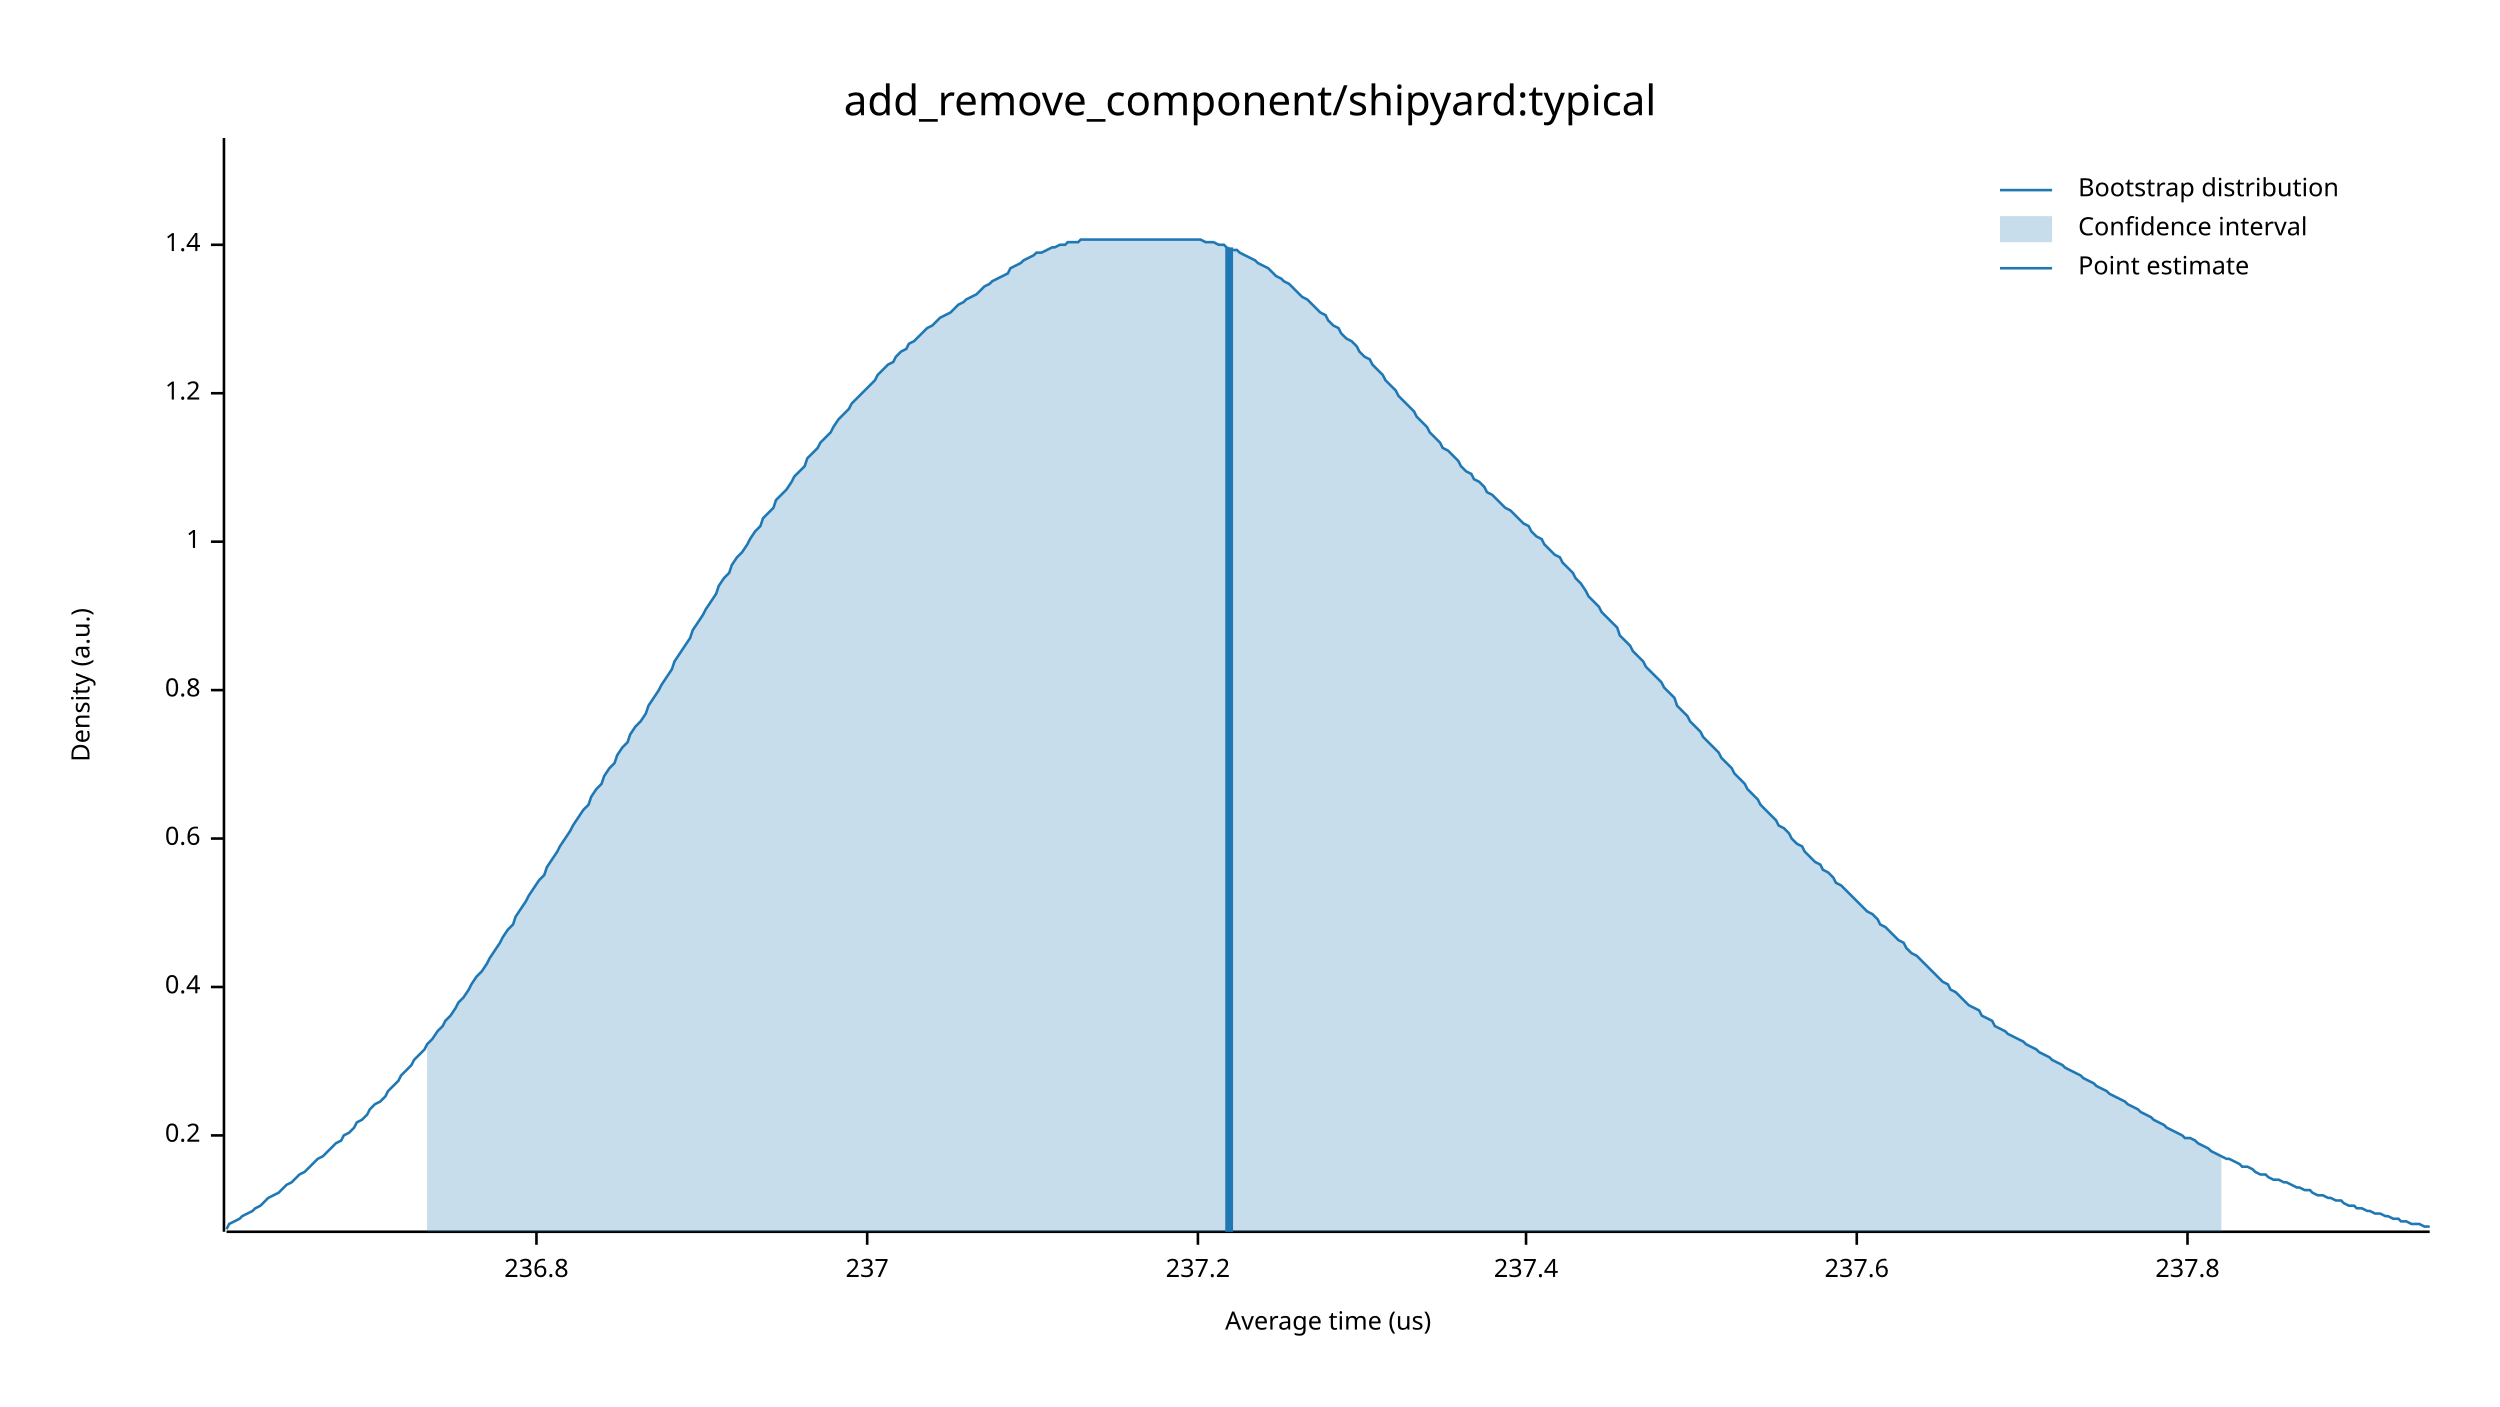
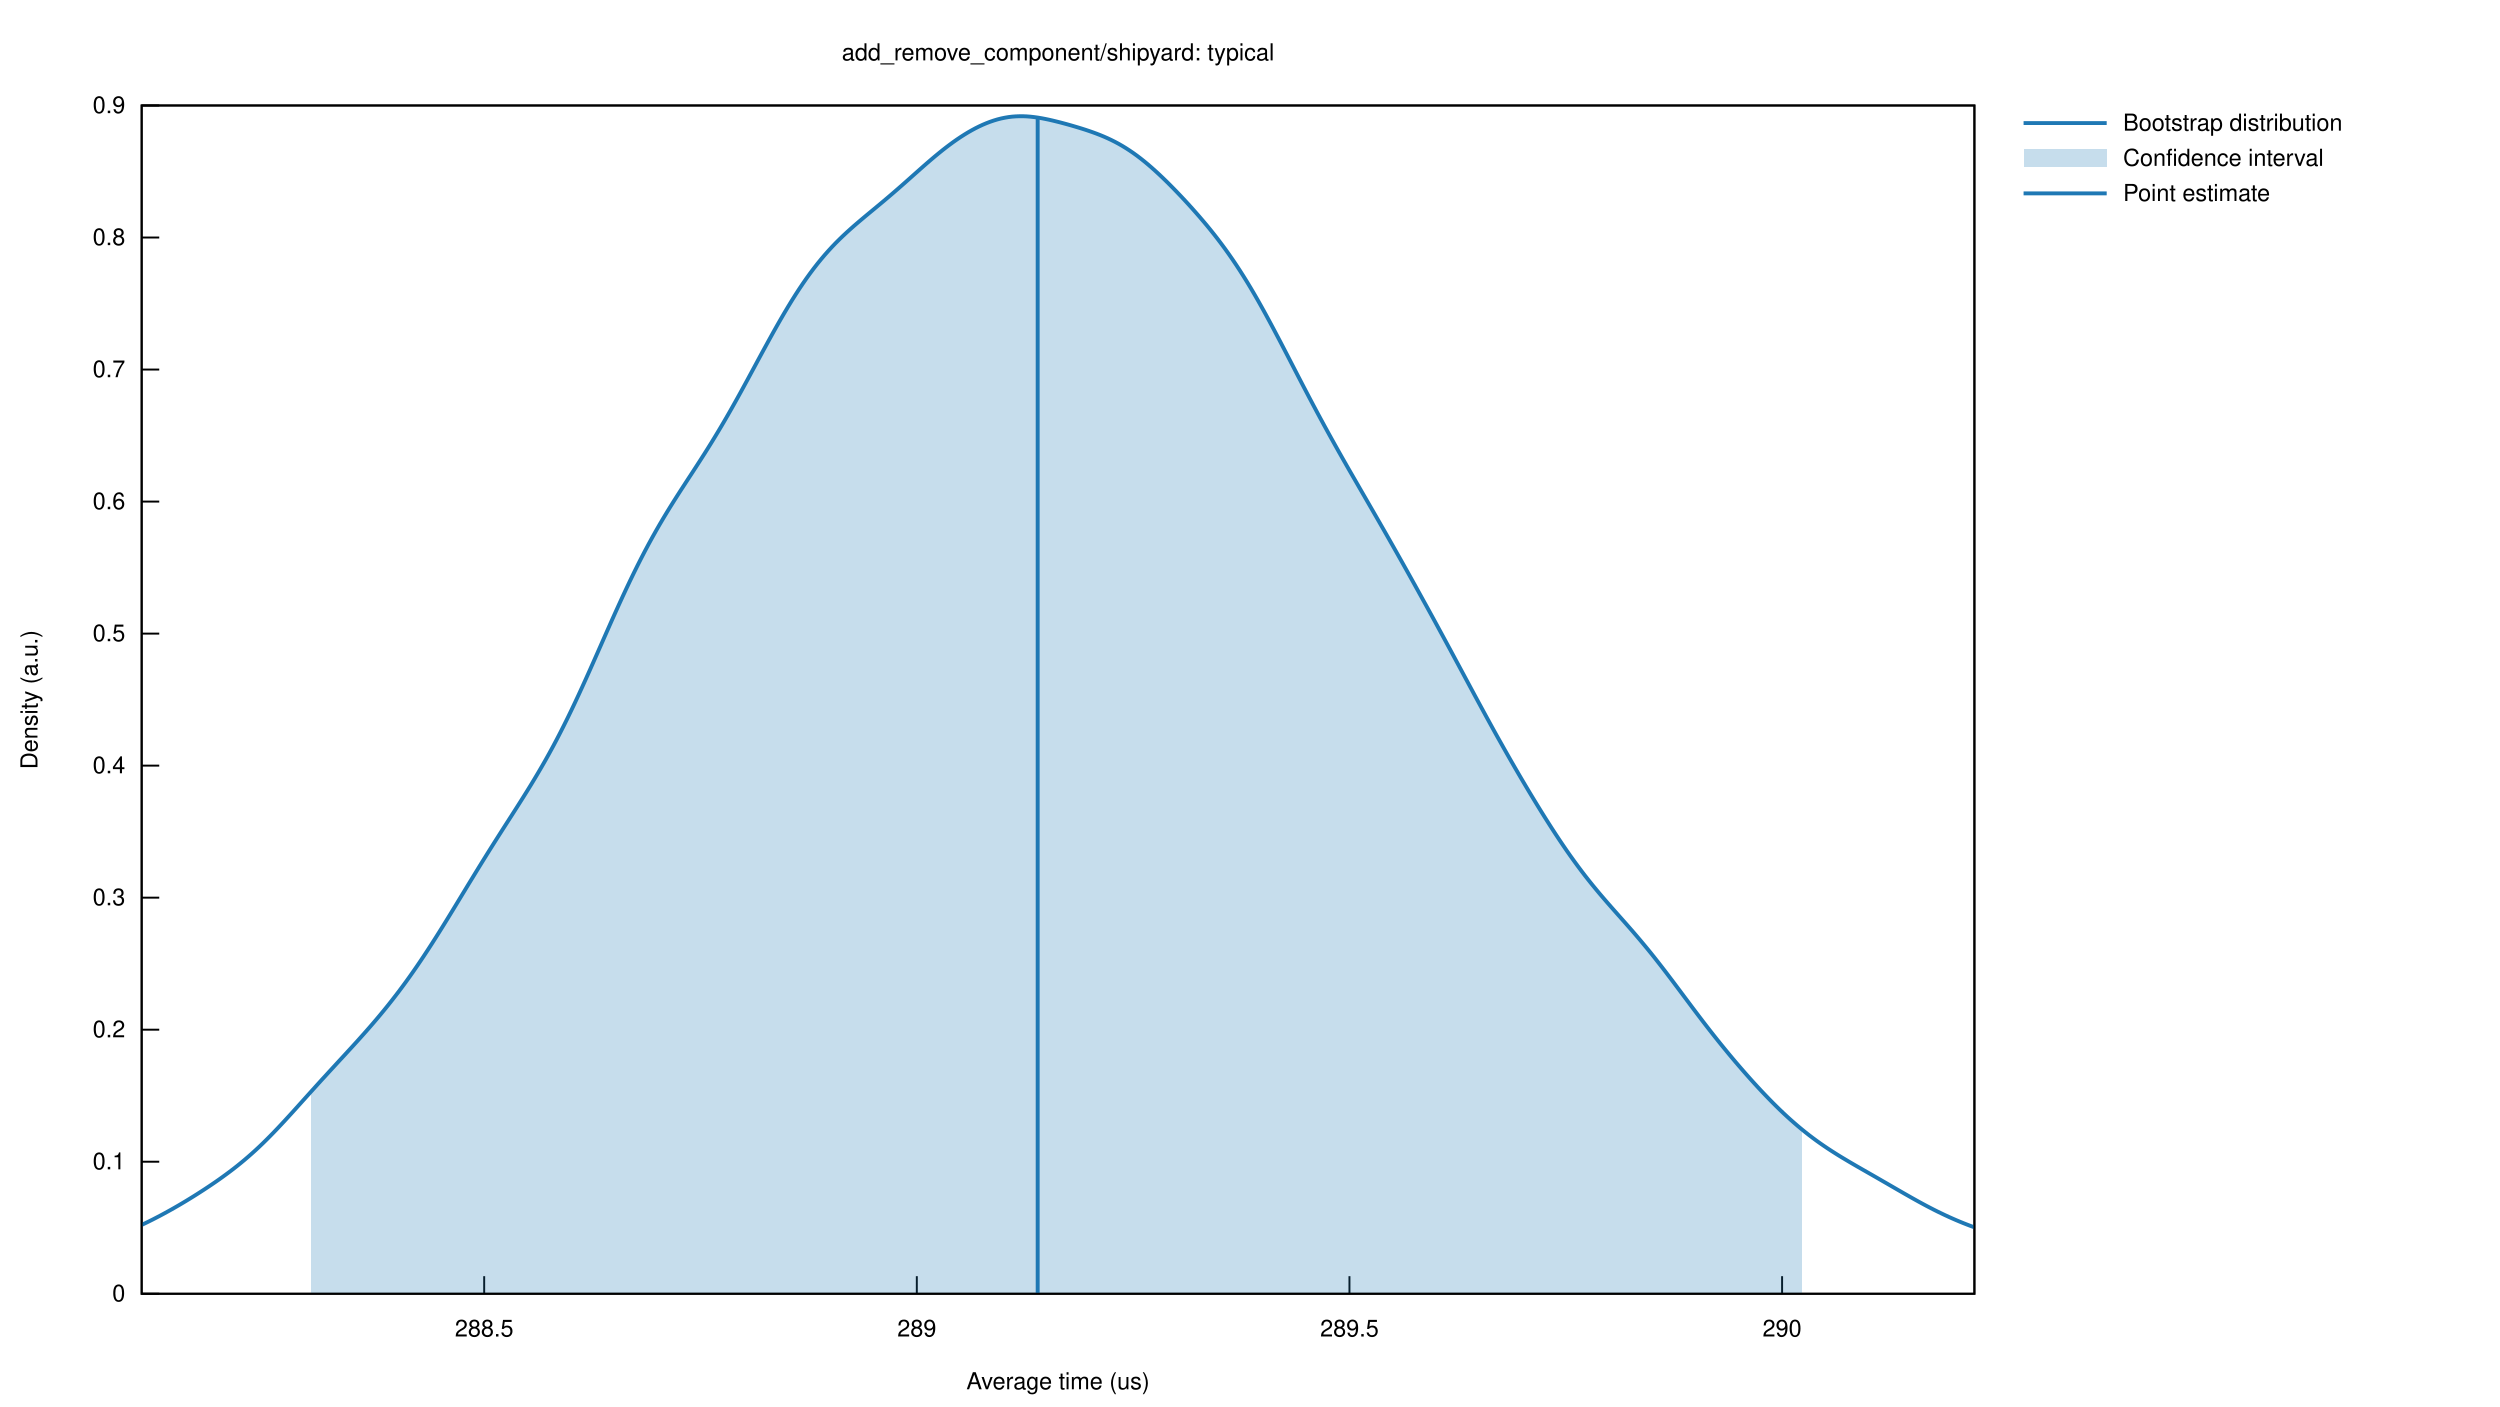
- <svg xmlns="http://www.w3.org/2000/svg" width="960" height="540" viewBox="0 0 960 540">
-   <text x="480" y="32" dy="0.76em" text-anchor="middle" font-family="sans-serif" font-size="16.129" opacity="1" fill="#000000">
- add_remove_component/shipyard:typical
- </text>
-   <text x="27" y="263" dy="0.76em" text-anchor="middle" font-family="sans-serif" font-size="9.677" opacity="1" fill="#000000" transform="rotate(270, 27, 263)">
- Density (a.u.)
- </text>
-   <text x="510" y="513" dy="-0.5ex" text-anchor="middle" font-family="sans-serif" font-size="9.677" opacity="1" fill="#000000">
- Average time (us)
- </text>
-   <polyline fill="none" opacity="1" stroke="#000000" stroke-width="1" points="86,53 86,473 " />
-   <text x="77" y="436" dy="0.5ex" text-anchor="end" font-family="sans-serif" font-size="9.677" opacity="1" fill="#000000">
- 0.2
- </text>
-   <polyline fill="none" opacity="1" stroke="#000000" stroke-width="1" points="81,436 86,436 " />
-   <text x="77" y="379" dy="0.5ex" text-anchor="end" font-family="sans-serif" font-size="9.677" opacity="1" fill="#000000">
- 0.4
- </text>
-   <polyline fill="none" opacity="1" stroke="#000000" stroke-width="1" points="81,379 86,379 " />
-   <text x="77" y="322" dy="0.5ex" text-anchor="end" font-family="sans-serif" font-size="9.677" opacity="1" fill="#000000">
- 0.6
- </text>
-   <polyline fill="none" opacity="1" stroke="#000000" stroke-width="1" points="81,322 86,322 " />
-   <text x="77" y="265" dy="0.5ex" text-anchor="end" font-family="sans-serif" font-size="9.677" opacity="1" fill="#000000">
- 0.8
- </text>
-   <polyline fill="none" opacity="1" stroke="#000000" stroke-width="1" points="81,265 86,265 " />
-   <text x="77" y="208" dy="0.5ex" text-anchor="end" font-family="sans-serif" font-size="9.677" opacity="1" fill="#000000">
- 1
- </text>
-   <polyline fill="none" opacity="1" stroke="#000000" stroke-width="1" points="81,208 86,208 " />
-   <text x="77" y="151" dy="0.5ex" text-anchor="end" font-family="sans-serif" font-size="9.677" opacity="1" fill="#000000">
- 1.2
- </text>
-   <polyline fill="none" opacity="1" stroke="#000000" stroke-width="1" points="81,151 86,151 " />
-   <text x="77" y="94" dy="0.5ex" text-anchor="end" font-family="sans-serif" font-size="9.677" opacity="1" fill="#000000">
- 1.4
- </text>
-   <polyline fill="none" opacity="1" stroke="#000000" stroke-width="1" points="81,94 86,94 " />
-   <polyline fill="none" opacity="1" stroke="#000000" stroke-width="1" points="87,473 933,473 " />
-   <text x="206" y="483" dy="0.76em" text-anchor="middle" font-family="sans-serif" font-size="9.677" opacity="1" fill="#000000">
- 236.8
- </text>
-   <polyline fill="none" opacity="1" stroke="#000000" stroke-width="1" points="206,473 206,478 " />
-   <text x="333" y="483" dy="0.76em" text-anchor="middle" font-family="sans-serif" font-size="9.677" opacity="1" fill="#000000">
- 237
- </text>
-   <polyline fill="none" opacity="1" stroke="#000000" stroke-width="1" points="333,473 333,478 " />
-   <text x="460" y="483" dy="0.76em" text-anchor="middle" font-family="sans-serif" font-size="9.677" opacity="1" fill="#000000">
- 237.2
- </text>
-   <polyline fill="none" opacity="1" stroke="#000000" stroke-width="1" points="460,473 460,478 " />
-   <text x="586" y="483" dy="0.76em" text-anchor="middle" font-family="sans-serif" font-size="9.677" opacity="1" fill="#000000">
- 237.4
- </text>
-   <polyline fill="none" opacity="1" stroke="#000000" stroke-width="1" points="586,473 586,478 " />
-   <text x="713" y="483" dy="0.76em" text-anchor="middle" font-family="sans-serif" font-size="9.677" opacity="1" fill="#000000">
- 237.6
- </text>
-   <polyline fill="none" opacity="1" stroke="#000000" stroke-width="1" points="713,473 713,478 " />
-   <text x="840" y="483" dy="0.76em" text-anchor="middle" font-family="sans-serif" font-size="9.677" opacity="1" fill="#000000">
- 237.8
- </text>
-   <polyline fill="none" opacity="1" stroke="#000000" stroke-width="1" points="840,473 840,478 " />
-   <polyline fill="none" opacity="1" stroke="#1F78B4" stroke-width="1" points="87,472 88,470 90,469 92,468 93,467 95,466 97,465 98,464 100,463 102,461 103,460 105,459 107,458 109,456 110,455 112,454 114,452 115,451 117,450 119,448 120,447 122,445 124,444 125,443 127,441 129,439 131,438 132,436 134,435 136,433 137,431 139,430 141,428 142,426 144,424 146,423 148,421 149,419 151,417 153,415 154,413 156,411 158,409 159,407 161,405 163,403 164,401 166,399 168,396 170,394 171,392 173,390 175,387 176,385 178,383 180,380 181,378 183,375 185,373 187,370 188,368 190,365 192,362 193,360 195,357 197,355 198,352 200,349 202,346 203,344 205,341 207,338 209,336 210,333 212,330 214,327 215,325 217,322 219,319 220,317 222,314 224,311 226,309 227,306 229,303 231,301 232,298 234,295 236,293 237,290 239,287 241,285 242,282 244,279 246,277 248,274 249,271 251,268 253,265 254,263 256,260 258,257 259,254 261,251 263,248 265,245 266,242 268,239 270,236 271,234 273,231 275,228 276,225 278,222 280,220 281,217 283,214 285,212 287,209 288,207 290,204 292,202 293,199 295,197 297,195 298,192 300,190 302,188 304,185 305,183 307,181 309,179 310,176 312,174 314,172 315,170 317,168 319,166 320,164 322,161 324,159 326,157 327,155 329,153 331,151 332,150 334,148 336,146 337,144 339,142 341,140 343,139 344,137 346,135 348,134 349,132 351,131 353,129 354,128 356,126 358,125 359,124 361,122 363,121 365,120 366,119 368,117 370,116 371,115 373,114 375,113 376,112 378,110 380,109 381,108 383,107 385,106 387,105 388,103 390,102 392,101 393,100 395,99 397,98 398,97 400,97 402,96 404,95 405,95 407,94 409,94 410,93 412,93 414,93 415,92 417,92 419,92 420,92 422,92 424,92 426,92 427,92 429,92 431,92 432,92 434,92 436,92 437,92 439,92 441,92 443,92 444,92 446,92 448,92 449,92 451,92 453,92 454,92 456,92 458,92 459,92 461,92 463,93 465,93 466,93 468,94 470,94 471,95 473,96 475,96 476,97 478,98 480,99 482,100 483,101 485,102 487,103 488,104 490,106 492,107 493,108 495,109 497,111 498,112 500,114 502,115 504,117 505,118 507,120 509,121 510,123 512,125 514,126 515,128 517,130 519,131 521,133 522,135 524,137 526,138 527,140 529,142 531,144 532,146 534,148 536,150 537,152 539,154 541,156 543,158 544,160 546,162 548,164 549,166 551,168 553,170 554,172 556,173 558,175 560,177 561,179 563,181 565,182 566,184 568,185 570,187 571,189 573,190 575,192 576,193 578,195 580,196 582,198 583,199 585,201 587,202 588,204 590,206 592,207 593,209 595,211 597,213 599,214 600,216 602,218 604,220 605,222 607,224 609,227 610,229 612,231 614,233 615,235 617,237 619,239 621,241 622,244 624,246 626,248 627,250 629,252 631,254 632,256 634,258 636,260 638,262 639,264 641,266 643,268 644,271 646,273 648,275 649,277 651,279 653,281 654,283 656,285 658,287 660,289 661,291 663,293 665,295 666,297 668,299 670,301 671,303 673,305 675,307 676,309 678,311 680,313 682,315 683,317 685,318 687,320 688,322 690,324 692,325 693,327 695,329 697,331 699,332 700,334 702,335 704,337 705,339 707,340 709,342 710,343 712,345 714,347 715,348 717,350 719,351 721,353 722,355 724,356 726,358 727,359 729,361 731,362 732,364 734,366 736,367 738,369 739,370 741,372 743,374 744,375 746,377 748,378 749,380 751,381 753,383 754,384 756,386 758,387 760,388 761,390 763,391 765,392 766,394 768,395 770,396 771,397 773,398 775,399 777,400 778,401 780,402 782,403 783,404 785,405 787,406 788,407 790,408 792,409 793,410 795,411 797,412 799,413 800,414 802,415 804,416 805,417 807,418 809,419 810,420 812,421 814,422 816,423 817,424 819,425 821,426 822,427 824,428 826,429 827,430 829,431 831,432 832,433 834,434 836,435 838,436 839,437 841,437 843,438 844,439 846,440 848,441 849,442 851,443 853,444 855,445 856,445 858,446 860,447 861,448 863,448 865,449 866,450 868,451 870,451 871,452 873,453 875,453 877,454 878,454 880,455 882,456 883,456 885,457 887,457 888,458 890,459 892,459 894,460 895,460 897,461 899,461 900,462 902,463 904,463 905,464 907,464 909,465 910,465 912,466 914,466 916,467 917,467 919,468 921,468 922,469 924,469 926,470 927,470 929,470 931,471 933,471 " />
-   <polygon opacity="0.25" fill="#1F78B4" points="164,401 166,399 168,396 170,394 171,392 173,390 175,387 176,385 178,383 180,380 181,378 183,375 185,373 187,370 188,368 190,365 192,362 193,360 195,357 197,355 198,352 200,349 202,346 203,344 205,341 207,338 209,336 210,333 212,330 214,327 215,325 217,322 219,319 220,317 222,314 224,311 226,309 227,306 229,303 231,301 232,298 234,295 236,293 237,290 239,287 241,285 242,282 244,279 246,277 248,274 249,271 251,268 253,265 254,263 256,260 258,257 259,254 261,251 263,248 265,245 266,242 268,239 270,236 271,234 273,231 275,228 276,225 278,222 280,220 281,217 283,214 285,212 287,209 288,207 290,204 292,202 293,199 295,197 297,195 298,192 300,190 302,188 304,185 305,183 307,181 309,179 310,176 312,174 314,172 315,170 317,168 319,166 320,164 322,161 324,159 326,157 327,155 329,153 331,151 332,150 334,148 336,146 337,144 339,142 341,140 343,139 344,137 346,135 348,134 349,132 351,131 353,129 354,128 356,126 358,125 359,124 361,122 363,121 365,120 366,119 368,117 370,116 371,115 373,114 375,113 376,112 378,110 380,109 381,108 383,107 385,106 387,105 388,103 390,102 392,101 393,100 395,99 397,98 398,97 400,97 402,96 404,95 405,95 407,94 409,94 410,93 412,93 414,93 415,92 417,92 419,92 420,92 422,92 424,92 426,92 427,92 429,92 431,92 432,92 434,92 436,92 437,92 439,92 441,92 443,92 444,92 446,92 448,92 449,92 451,92 453,92 454,92 456,92 458,92 459,92 461,92 463,93 465,93 466,93 468,94 470,94 471,95 473,96 475,96 476,97 478,98 480,99 482,100 483,101 485,102 487,103 488,104 490,106 492,107 493,108 495,109 497,111 498,112 500,114 502,115 504,117 505,118 507,120 509,121 510,123 512,125 514,126 515,128 517,130 519,131 521,133 522,135 524,137 526,138 527,140 529,142 531,144 532,146 534,148 536,150 537,152 539,154 541,156 543,158 544,160 546,162 548,164 549,166 551,168 553,170 554,172 556,173 558,175 560,177 561,179 563,181 565,182 566,184 568,185 570,187 571,189 573,190 575,192 576,193 578,195 580,196 582,198 583,199 585,201 587,202 588,204 590,206 592,207 593,209 595,211 597,213 599,214 600,216 602,218 604,220 605,222 607,224 609,227 610,229 612,231 614,233 615,235 617,237 619,239 621,241 622,244 624,246 626,248 627,250 629,252 631,254 632,256 634,258 636,260 638,262 639,264 641,266 643,268 644,271 646,273 648,275 649,277 651,279 653,281 654,283 656,285 658,287 660,289 661,291 663,293 665,295 666,297 668,299 670,301 671,303 673,305 675,307 676,309 678,311 680,313 682,315 683,317 685,318 687,320 688,322 690,324 692,325 693,327 695,329 697,331 699,332 700,334 702,335 704,337 705,339 707,340 709,342 710,343 712,345 714,347 715,348 717,350 719,351 721,353 722,355 724,356 726,358 727,359 729,361 731,362 732,364 734,366 736,367 738,369 739,370 741,372 743,374 744,375 746,377 748,378 749,380 751,381 753,383 754,384 756,386 758,387 760,388 761,390 763,391 765,392 766,394 768,395 770,396 771,397 773,398 775,399 777,400 778,401 780,402 782,403 783,404 785,405 787,406 788,407 790,408 792,409 793,410 795,411 797,412 799,413 800,414 802,415 804,416 805,417 807,418 809,419 810,420 812,421 814,422 816,423 817,424 819,425 821,426 822,427 824,428 826,429 827,430 829,431 831,432 832,433 834,434 836,435 838,436 839,437 841,437 843,438 844,439 846,440 848,441 849,442 851,443 853,444 853,473 164,473 " />
-   <polyline fill="none" opacity="1" stroke="#1F78B4" stroke-width="3" points="472,473 472,95 " />
-   <text x="798" y="68" dy="0.76em" text-anchor="start" font-family="sans-serif" font-size="9.677" opacity="1" fill="#000000">
- Bootstrap distribution
- </text>
-   <text x="798" y="83" dy="0.76em" text-anchor="start" font-family="sans-serif" font-size="9.677" opacity="1" fill="#000000">
- Confidence interval
- </text>
-   <text x="798" y="98" dy="0.76em" text-anchor="start" font-family="sans-serif" font-size="9.677" opacity="1" fill="#000000">
- Point estimate
- </text>
-   <polyline fill="none" opacity="1" stroke="#1F78B4" stroke-width="1" points="768,73 788,73 " />
-   <rect x="768" y="83" width="20" height="10" opacity="0.25" fill="#1F78B4" stroke="none" />
-   <polyline fill="none" opacity="1" stroke="#1F78B4" stroke-width="1" points="768,103 788,103 " />
+ <svg xmlns="http://www.w3.org/2000/svg" xmlns:xlink="http://www.w3.org/1999/xlink" viewBox="0 0 1280 720">
+   <g id="gnuplot_canvas">
+     <rect x="0" y="0" width="1280" height="720" fill="none" />
+     <defs>
+       <circle id="gpDot" r="0.5" stroke-width="0.5" stroke="currentColor" />
+       <path id="gpPt0" stroke-width="0.222" stroke="currentColor" d="M-1,0 h2 M0,-1 v2" />
+       <path id="gpPt1" stroke-width="0.222" stroke="currentColor" d="M-1,-1 L1,1 M1,-1 L-1,1" />
+       <path id="gpPt2" stroke-width="0.222" stroke="currentColor" d="M-1,0 L1,0 M0,-1 L0,1 M-1,-1 L1,1 M-1,1 L1,-1" />
+       <rect id="gpPt3" stroke-width="0.222" stroke="currentColor" x="-1" y="-1" width="2" height="2" />
+       <rect id="gpPt4" stroke-width="0.222" stroke="currentColor" fill="currentColor" x="-1" y="-1" width="2" height="2" />
+       <circle id="gpPt5" stroke-width="0.222" stroke="currentColor" cx="0" cy="0" r="1" />
+       <use xlink:href="#gpPt5" id="gpPt6" fill="currentColor" stroke="none" />
+       <path id="gpPt7" stroke-width="0.222" stroke="currentColor" d="M0,-1.33 L-1.33,0.67 L1.33,0.67 z" />
+       <use xlink:href="#gpPt7" id="gpPt8" fill="currentColor" stroke="none" />
+       <use xlink:href="#gpPt7" id="gpPt9" stroke="currentColor" transform="rotate(180)" />
+       <use xlink:href="#gpPt9" id="gpPt10" fill="currentColor" stroke="none" />
+       <use xlink:href="#gpPt3" id="gpPt11" stroke="currentColor" transform="rotate(45)" />
+       <use xlink:href="#gpPt11" id="gpPt12" fill="currentColor" stroke="none" />
+       <path id="gpPt13" stroke-width="0.222" stroke="currentColor" d="M0,1.330 L1.265,0.411 L0.782,-1.067 L-0.782,-1.076 L-1.265,0.411 z" />
+       <use xlink:href="#gpPt13" id="gpPt14" fill="currentColor" stroke="none" />
+       <filter id="textbox" filterUnits="objectBoundingBox" x="0" y="0" height="1" width="1">
+         <feFlood flood-color="white" flood-opacity="1" result="bgnd" />
+         <feComposite in="SourceGraphic" in2="bgnd" operator="atop" />
+       </filter>
+       <filter id="greybox" filterUnits="objectBoundingBox" x="0" y="0" height="1" width="1">
+         <feFlood flood-color="lightgrey" flood-opacity="1" result="grey" />
+         <feComposite in="SourceGraphic" in2="grey" operator="atop" />
+       </filter>
+     </defs>
+     <g fill="none" color="white" stroke="currentColor" stroke-width="1.00" stroke-linecap="butt" stroke-linejoin="miter">
+ </g>
+     <g fill="none" color="black" stroke="currentColor" stroke-width="1.00" stroke-linecap="butt" stroke-linejoin="miter">
+       <path stroke="black" d="M72.53,662.40 L81.53,662.40  " />
+       <g transform="translate(64.14,666.30)" stroke="none" fill="black" font-family="Helvetica" font-size="12.00" text-anchor="end">
+         <text>
+           <tspan font-family="Helvetica"> 0</tspan>
+         </text>
+       </g>
+     </g>
+     <g fill="none" color="black" stroke="currentColor" stroke-width="1.00" stroke-linecap="butt" stroke-linejoin="miter">
+       <path stroke="black" d="M72.53,594.80 L81.53,594.80  " />
+       <g transform="translate(64.14,598.70)" stroke="none" fill="black" font-family="Helvetica" font-size="12.00" text-anchor="end">
+         <text>
+           <tspan font-family="Helvetica"> 0.1</tspan>
+         </text>
+       </g>
+     </g>
+     <g fill="none" color="black" stroke="currentColor" stroke-width="1.00" stroke-linecap="butt" stroke-linejoin="miter">
+       <path stroke="black" d="M72.53,527.20 L81.53,527.20  " />
+       <g transform="translate(64.14,531.10)" stroke="none" fill="black" font-family="Helvetica" font-size="12.00" text-anchor="end">
+         <text>
+           <tspan font-family="Helvetica"> 0.2</tspan>
+         </text>
+       </g>
+     </g>
+     <g fill="none" color="black" stroke="currentColor" stroke-width="1.00" stroke-linecap="butt" stroke-linejoin="miter">
+       <path stroke="black" d="M72.53,459.60 L81.53,459.60  " />
+       <g transform="translate(64.14,463.50)" stroke="none" fill="black" font-family="Helvetica" font-size="12.00" text-anchor="end">
+         <text>
+           <tspan font-family="Helvetica"> 0.3</tspan>
+         </text>
+       </g>
+     </g>
+     <g fill="none" color="black" stroke="currentColor" stroke-width="1.00" stroke-linecap="butt" stroke-linejoin="miter">
+       <path stroke="black" d="M72.53,392.00 L81.53,392.00  " />
+       <g transform="translate(64.14,395.90)" stroke="none" fill="black" font-family="Helvetica" font-size="12.00" text-anchor="end">
+         <text>
+           <tspan font-family="Helvetica"> 0.4</tspan>
+         </text>
+       </g>
+     </g>
+     <g fill="none" color="black" stroke="currentColor" stroke-width="1.00" stroke-linecap="butt" stroke-linejoin="miter">
+       <path stroke="black" d="M72.53,324.41 L81.53,324.41  " />
+       <g transform="translate(64.14,328.31)" stroke="none" fill="black" font-family="Helvetica" font-size="12.00" text-anchor="end">
+         <text>
+           <tspan font-family="Helvetica"> 0.5</tspan>
+         </text>
+       </g>
+     </g>
+     <g fill="none" color="black" stroke="currentColor" stroke-width="1.00" stroke-linecap="butt" stroke-linejoin="miter">
+       <path stroke="black" d="M72.53,256.81 L81.53,256.81  " />
+       <g transform="translate(64.14,260.71)" stroke="none" fill="black" font-family="Helvetica" font-size="12.00" text-anchor="end">
+         <text>
+           <tspan font-family="Helvetica"> 0.6</tspan>
+         </text>
+       </g>
+     </g>
+     <g fill="none" color="black" stroke="currentColor" stroke-width="1.00" stroke-linecap="butt" stroke-linejoin="miter">
+       <path stroke="black" d="M72.53,189.21 L81.53,189.21  " />
+       <g transform="translate(64.14,193.11)" stroke="none" fill="black" font-family="Helvetica" font-size="12.00" text-anchor="end">
+         <text>
+           <tspan font-family="Helvetica"> 0.7</tspan>
+         </text>
+       </g>
+     </g>
+     <g fill="none" color="black" stroke="currentColor" stroke-width="1.00" stroke-linecap="butt" stroke-linejoin="miter">
+       <path stroke="black" d="M72.53,121.61 L81.53,121.61  " />
+       <g transform="translate(64.14,125.51)" stroke="none" fill="black" font-family="Helvetica" font-size="12.00" text-anchor="end">
+         <text>
+           <tspan font-family="Helvetica"> 0.8</tspan>
+         </text>
+       </g>
+     </g>
+     <g fill="none" color="black" stroke="currentColor" stroke-width="1.00" stroke-linecap="butt" stroke-linejoin="miter">
+       <path stroke="black" d="M72.53,54.01 L81.53,54.01  " />
+       <g transform="translate(64.14,57.91)" stroke="none" fill="black" font-family="Helvetica" font-size="12.00" text-anchor="end">
+         <text>
+           <tspan font-family="Helvetica"> 0.9</tspan>
+         </text>
+       </g>
+     </g>
+     <g fill="none" color="black" stroke="currentColor" stroke-width="1.00" stroke-linecap="butt" stroke-linejoin="miter">
+       <path stroke="black" d="M247.90,662.40 L247.90,653.40  " />
+       <g transform="translate(247.90,684.30)" stroke="none" fill="black" font-family="Helvetica" font-size="12.00" text-anchor="middle">
+         <text>
+           <tspan font-family="Helvetica"> 288.5</tspan>
+         </text>
+       </g>
+     </g>
+     <g fill="none" color="black" stroke="currentColor" stroke-width="1.00" stroke-linecap="butt" stroke-linejoin="miter">
+       <path stroke="black" d="M469.41,662.40 L469.41,653.40  " />
+       <g transform="translate(469.41,684.30)" stroke="none" fill="black" font-family="Helvetica" font-size="12.00" text-anchor="middle">
+         <text>
+           <tspan font-family="Helvetica"> 289</tspan>
+         </text>
+       </g>
+     </g>
+     <g fill="none" color="black" stroke="currentColor" stroke-width="1.00" stroke-linecap="butt" stroke-linejoin="miter">
+       <path stroke="black" d="M690.92,662.40 L690.92,653.40  " />
+       <g transform="translate(690.92,684.30)" stroke="none" fill="black" font-family="Helvetica" font-size="12.00" text-anchor="middle">
+         <text>
+           <tspan font-family="Helvetica"> 289.5</tspan>
+         </text>
+       </g>
+     </g>
+     <g fill="none" color="black" stroke="currentColor" stroke-width="1.00" stroke-linecap="butt" stroke-linejoin="miter">
+       <path stroke="black" d="M912.43,662.40 L912.43,653.40  " />
+       <g transform="translate(912.43,684.30)" stroke="none" fill="black" font-family="Helvetica" font-size="12.00" text-anchor="middle">
+         <text>
+           <tspan font-family="Helvetica"> 290</tspan>
+         </text>
+       </g>
+     </g>
+     <g fill="none" color="black" stroke="currentColor" stroke-width="1.00" stroke-linecap="butt" stroke-linejoin="miter">
+ </g>
+     <g fill="none" color="black" stroke="currentColor" stroke-width="1.00" stroke-linecap="butt" stroke-linejoin="miter">
+       <path stroke="black" d="M72.53,54.01 L72.53,662.40 L1010.90,662.40 L1010.90,54.01 L72.53,54.01 Z  " />
+     </g>
+     <g fill="none" color="black" stroke="currentColor" stroke-width="1.00" stroke-linecap="butt" stroke-linejoin="miter">
+       <g transform="translate(19.18,358.21) rotate(270)" stroke="none" fill="black" font-family="Helvetica" font-size="12.00" text-anchor="middle">
+         <text>
+           <tspan font-family="Helvetica">Density (a.u.)</tspan>
+         </text>
+       </g>
+     </g>
+     <g fill="none" color="black" stroke="currentColor" stroke-width="1.00" stroke-linecap="butt" stroke-linejoin="miter">
+       <g transform="translate(541.71,711.30)" stroke="none" fill="black" font-family="Helvetica" font-size="12.00" text-anchor="middle">
+         <text>
+           <tspan font-family="Helvetica">Average time (us)</tspan>
+         </text>
+       </g>
+     </g>
+     <g fill="none" color="black" stroke="currentColor" stroke-width="1.00" stroke-linecap="butt" stroke-linejoin="miter">
+ </g>
+     <g id="gnuplot_plot_1">
+       <g fill="none" color="white" stroke="currentColor" stroke-width="2.00" stroke-linecap="butt" stroke-linejoin="miter">
+ </g>
+       <g fill="none" color="black" stroke="currentColor" stroke-width="2.00" stroke-linecap="butt" stroke-linejoin="miter">
+         <g transform="translate(1087.02,66.91)" stroke="none" fill="black" font-family="Helvetica" font-size="12.00" text-anchor="start">
+           <text>
+             <tspan font-family="Helvetica">Bootstrap distribution</tspan>
+           </text>
+         </g>
+       </g>
+       <g fill="none" color="black" stroke="currentColor" stroke-width="2.00" stroke-linecap="butt" stroke-linejoin="miter">
+         <path stroke="rgb( 31, 120, 180)" d="M1036.07,63.01 L1078.63,63.01 M72.53,627.16 L74.41,626.26 L76.29,625.34 L78.17,624.40 L80.05,623.43 L81.93,622.45   L83.81,621.44 L85.69,620.41 L87.57,619.37 L89.45,618.30 L91.34,617.21 L93.22,616.10 L95.10,614.98 L96.98,613.83   L98.86,612.67 L100.74,611.49 L102.62,610.29 L104.50,609.07 L106.38,607.83 L108.26,606.57 L110.14,605.29 L112.02,603.98   L113.90,602.64 L115.78,601.27 L117.66,599.87 L119.54,598.44 L121.42,596.96 L123.30,595.44 L125.18,593.88 L127.06,592.27   L128.95,590.61 L130.83,588.91 L132.71,587.16 L134.59,585.36 L136.47,583.51 L138.35,581.62 L140.23,579.69 L142.11,577.73   L143.99,575.73 L145.87,573.71 L147.75,571.66 L149.63,569.60 L151.51,567.52 L153.39,565.43 L155.27,563.34 L157.15,561.25   L159.03,559.17 L160.91,557.09 L162.79,555.01 L164.67,552.94 L166.56,550.89 L168.44,548.83 L170.32,546.79 L172.20,544.75   L174.08,542.71 L175.96,540.68 L177.84,538.63 L179.72,536.59 L181.60,534.53 L183.48,532.46 L185.36,530.36 L187.24,528.25   L189.12,526.11 L191.00,523.94 L192.88,521.74 L194.76,519.50 L196.64,517.22 L198.52,514.90 L200.40,512.53 L202.28,510.11   L204.17,507.65 L206.05,505.13 L207.93,502.57 L209.81,499.95 L211.69,497.28 L213.57,494.56 L215.45,491.79 L217.33,488.97   L219.21,486.11 L221.09,483.21 L222.97,480.26 L224.85,477.28 L226.73,474.27 L228.61,471.23 L230.49,468.17 L232.37,465.09   L234.25,462.00 L236.13,458.90 L238.01,455.81 L239.89,452.71 L241.78,449.63 L243.66,446.55 L245.54,443.49 L247.42,440.45   L249.30,437.43 L251.18,434.43 L253.06,431.45 L254.94,428.49 L256.82,425.54 L258.70,422.60 L260.58,419.67 L262.46,416.74   L264.34,413.80 L266.22,410.84 L268.10,407.86 L269.98,404.85 L271.86,401.80 L273.74,398.69 L275.62,395.53 L277.50,392.31   L279.39,389.01 L281.27,385.63 L283.15,382.18 L285.03,378.64 L286.91,375.01 L288.79,371.29 L290.67,367.50 L292.55,363.62   L294.43,359.66 L296.31,355.63 L298.19,351.54 L300.07,347.39 L301.95,343.20 L303.83,338.97 L305.71,334.72 L307.59,330.46   L309.47,326.19 L311.35,321.94 L313.23,317.70 L315.11,313.51 L317.00,309.35 L318.88,305.25 L320.76,301.22 L322.64,297.25   L324.52,293.37 L326.40,289.57 L328.28,285.86 L330.16,282.23 L332.04,278.70 L333.92,275.26 L335.80,271.91 L337.68,268.64   L339.56,265.45 L341.44,262.33 L343.32,259.28 L345.20,256.28 L347.08,253.32 L348.96,250.40 L350.84,247.51 L352.72,244.62   L354.61,241.74 L356.49,238.84 L358.37,235.93 L360.25,232.99 L362.13,230.02 L364.01,227.01 L365.89,223.94 L367.77,220.83   L369.65,217.67 L371.53,214.46 L373.41,211.19 L375.29,207.88 L377.17,204.52 L379.05,201.13 L380.93,197.69 L382.81,194.24   L384.69,190.76 L386.57,187.28 L388.45,183.79 L390.33,180.32 L392.22,176.86 L394.10,173.43 L395.98,170.04 L397.86,166.70   L399.74,163.41 L401.62,160.18 L403.50,157.03 L405.38,153.95 L407.26,150.96 L409.14,148.06 L411.02,145.26 L412.90,142.55   L414.78,139.94 L416.66,137.43 L418.54,135.02 L420.42,132.71 L422.30,130.49 L424.18,128.37 L426.06,126.33 L427.94,124.37   L429.83,122.49 L431.71,120.68 L433.59,118.93 L435.47,117.23 L437.35,115.57 L439.23,113.95 L441.11,112.36 L442.99,110.78   L444.87,109.22 L446.75,107.67 L448.63,106.11 L450.51,104.55 L452.39,102.98 L454.27,101.39 L456.15,99.79 L458.03,98.17   L459.91,96.54 L461.79,94.89 L463.67,93.23 L465.55,91.56 L467.44,89.88 L469.32,88.21 L471.20,86.54 L473.08,84.88   L474.96,83.24 L476.84,81.63 L478.72,80.04 L480.60,78.49 L482.48,76.97 L484.36,75.50 L486.24,74.08 L488.12,72.70   L490.00,71.38 L491.88,70.12 L493.76,68.92 L495.64,67.77 L497.52,66.70 L499.40,65.68 L501.28,64.74 L503.16,63.87   L505.05,63.07 L506.93,62.35 L508.81,61.71 L510.69,61.14 L512.57,60.66 L514.45,60.27 L516.33,59.95 L518.21,59.72   L520.09,59.58 L521.97,59.51 L523.85,59.51 L525.73,59.59 L527.61,59.74 L529.49,59.95 L531.37,60.21 L533.25,60.53   L535.13,60.89 L537.01,61.28 L538.89,61.71 L540.77,62.17 L542.66,62.64 L544.54,63.14 L546.42,63.65 L548.30,64.18   L550.18,64.73 L552.06,65.29 L553.94,65.87 L555.82,66.47 L557.70,67.10 L559.58,67.76 L561.46,68.45 L563.34,69.18   L565.22,69.96 L567.10,70.79 L568.98,71.68 L570.86,72.62 L572.74,73.63 L574.62,74.71 L576.50,75.86 L578.38,77.08   L580.27,78.37 L582.15,79.73 L584.03,81.16 L585.91,82.66 L587.79,84.22 L589.67,85.85 L591.55,87.53 L593.43,89.26   L595.31,91.04 L597.19,92.86 L599.07,94.73 L600.95,96.64 L602.83,98.58 L604.71,100.55 L606.59,102.56 L608.47,104.60   L610.35,106.68 L612.23,108.80 L614.11,110.95 L615.99,113.15 L617.88,115.39 L619.76,117.69 L621.64,120.04 L623.52,122.46   L625.40,124.94 L627.28,127.49 L629.16,130.12 L631.04,132.82 L632.92,135.61 L634.80,138.48 L636.68,141.44 L638.56,144.47   L640.44,147.59 L642.32,150.79 L644.20,154.06 L646.08,157.41 L647.96,160.81 L649.84,164.28 L651.72,167.79 L653.60,171.35   L655.49,174.93 L657.37,178.55 L659.25,182.17 L661.13,185.81 L663.01,189.45 L664.89,193.08 L666.77,196.70 L668.65,200.30   L670.53,203.88 L672.41,207.43 L674.29,210.96 L676.17,214.45 L678.05,217.91 L679.93,221.34 L681.81,224.74 L683.69,228.11   L685.57,231.46 L687.45,234.78 L689.33,238.08 L691.21,241.36 L693.10,244.63 L694.98,247.89 L696.86,251.15 L698.74,254.40   L700.62,257.65 L702.50,260.91 L704.38,264.17 L706.26,267.44 L708.14,270.71 L710.02,274.00 L711.90,277.30 L713.78,280.61   L715.66,283.94 L717.54,287.27 L719.42,290.62 L721.30,293.98 L723.18,297.36 L725.06,300.74 L726.94,304.14 L728.82,307.55   L730.71,310.96 L732.59,314.39 L734.47,317.83 L736.35,321.29 L738.23,324.75 L740.11,328.22 L741.99,331.70 L743.87,335.18   L745.75,338.68 L747.63,342.17 L749.51,345.67 L751.39,349.17 L753.27,352.67 L755.15,356.16 L757.03,359.64 L758.91,363.10   L760.79,366.56 L762.67,369.99 L764.55,373.41 L766.43,376.80 L768.32,380.16 L770.20,383.51 L772.08,386.82 L773.96,390.11   L775.84,393.36 L777.72,396.59 L779.60,399.79 L781.48,402.96 L783.36,406.10 L785.24,409.21 L787.12,412.29 L789.00,415.34   L790.88,418.35 L792.76,421.32 L794.64,424.26 L796.52,427.15 L798.40,429.99 L800.28,432.78 L802.16,435.53 L804.04,438.21   L805.93,440.84 L807.81,443.41 L809.69,445.92 L811.57,448.38 L813.45,450.77 L815.33,453.11 L817.21,455.40 L819.09,457.65   L820.97,459.85 L822.85,462.03 L824.73,464.17 L826.61,466.30 L828.49,468.42 L830.37,470.54 L832.25,472.66 L834.13,474.80   L836.01,476.95 L837.89,479.14 L839.77,481.35 L841.65,483.60 L843.54,485.88 L845.42,488.19 L847.30,490.55 L849.18,492.94   L851.06,495.35 L852.94,497.80 L854.82,500.27 L856.70,502.76 L858.58,505.27 L860.46,507.78 L862.34,510.30 L864.22,512.81   L866.10,515.32 L867.98,517.82 L869.86,520.30 L871.74,522.77 L873.62,525.21 L875.50,527.63 L877.38,530.02 L879.26,532.39   L881.15,534.73 L883.03,537.04 L884.91,539.33 L886.79,541.58 L888.67,543.81 L890.55,546.00 L892.43,548.17 L894.31,550.31   L896.19,552.43 L898.07,554.51 L899.95,556.56 L901.83,558.58 L903.71,560.56 L905.59,562.51 L907.47,564.43 L909.35,566.30   L911.23,568.14 L913.11,569.93 L914.99,571.68 L916.87,573.38 L918.76,575.04 L920.64,576.66 L922.52,578.22 L924.40,579.74   L926.28,581.22 L928.16,582.64 L930.04,584.03 L931.92,585.37 L933.80,586.67 L935.68,587.94 L937.56,589.17 L939.44,590.37   L941.32,591.55 L943.20,592.70 L945.08,593.82 L946.96,594.94 L948.84,596.04 L950.72,597.13 L952.60,598.21 L954.48,599.29   L956.37,600.37 L958.25,601.44 L960.13,602.52 L962.01,603.60 L963.89,604.69 L965.77,605.77 L967.65,606.86 L969.53,607.95   L971.41,609.04 L973.29,610.12 L975.17,611.20 L977.05,612.27 L978.93,613.34 L980.81,614.39 L982.69,615.43 L984.57,616.45   L986.45,617.46 L988.33,618.44 L990.21,619.41 L992.09,620.35 L993.98,621.26 L995.86,622.16 L997.74,623.03 L999.62,623.87   L1001.50,624.69 L1003.38,625.48 L1005.26,626.25 L1007.14,626.99 L1009.02,627.71 L1010.90,628.41  " />
+       </g>
+     </g>
+     <g id="gnuplot_plot_2">
+       <g fill="none" color="white" stroke="rgb( 31, 120, 180)" stroke-width="1.00" stroke-linecap="butt" stroke-linejoin="miter">
+ </g>
+       <g fill="none" color="black" stroke="currentColor" stroke-width="1.00" stroke-linecap="butt" stroke-linejoin="miter">
+         <g transform="translate(1087.02,84.91)" stroke="none" fill="black" font-family="Helvetica" font-size="12.00" text-anchor="start">
+           <text>
+             <tspan font-family="Helvetica">Confidence interval</tspan>
+           </text>
+         </g>
+       </g>
+       <g fill="none" color="black" stroke="currentColor" stroke-width="1.00" stroke-linecap="butt" stroke-linejoin="miter">
+         <g stroke="none" shape-rendering="crispEdges">
+           <polygon fill="rgb( 31, 120, 180)" fill-opacity="0.25" points="1036.07,85.51 1078.63,85.51 1078.63,76.51 1036.07,76.51 " />
+           <polygon fill="rgb( 31, 120, 180)" fill-opacity="0.25" points="159.03,559.17 160.91,557.09 162.79,555.01 164.67,552.94 166.56,550.89 168.44,548.83 170.32,546.79 172.20,544.75 174.08,542.71 175.96,540.68 177.84,538.63 179.72,536.59 181.60,534.53 183.48,532.46 185.36,530.36 187.24,528.25 189.12,526.11 191.00,523.94 192.88,521.74 194.76,519.50 196.64,517.22 198.52,514.90 200.40,512.53 202.28,510.11 204.17,507.65 206.05,505.13 207.93,502.57 209.81,499.95 211.69,497.28 213.57,494.56 215.45,491.79 217.33,488.97 219.21,486.11 221.09,483.21 222.97,480.26 224.85,477.28 226.73,474.27 228.61,471.23 230.49,468.17 232.37,465.09 234.25,462.00 236.13,458.90 238.01,455.81 239.89,452.71 241.78,449.63 243.66,446.55 245.54,443.49 247.42,440.45 249.30,437.43 251.18,434.43 253.06,431.45 254.94,428.49 256.82,425.54 258.70,422.60 260.58,419.67 262.46,416.74 264.34,413.80 266.22,410.84 268.10,407.86 269.98,404.85 271.86,401.80 273.74,398.69 275.62,395.53 277.50,392.31 279.39,389.01 281.27,385.63 283.15,382.18 285.03,378.64 286.91,375.01 288.79,371.29 290.67,367.50 292.55,363.62 294.43,359.66 296.31,355.63 298.19,351.54 300.07,347.39 301.95,343.20 303.83,338.97 305.71,334.72 307.59,330.46 309.47,326.19 311.35,321.94 313.23,317.70 315.11,313.51 317.00,309.35 318.88,305.25 320.76,301.22 322.64,297.25 324.52,293.37 326.40,289.57 328.28,285.86 330.16,282.23 332.04,278.70 333.92,275.26 335.80,271.91 337.68,268.64 339.56,265.45 341.44,262.33 343.32,259.28 345.20,256.28 347.08,253.32 348.96,250.40 350.84,247.51 352.72,244.62 354.61,241.74 356.49,238.84 358.37,235.93 360.25,232.99 362.13,230.02 364.01,227.01 365.89,223.94 367.77,220.83 369.65,217.67 371.53,214.46 373.41,211.19 375.29,207.88 377.17,204.52 379.05,201.13 380.93,197.69 382.81,194.24 384.69,190.76 386.57,187.28 388.45,183.79 390.33,180.32 392.22,176.86 394.10,173.43 395.98,170.04 397.86,166.70 399.74,163.41 401.62,160.18 403.50,157.03 405.38,153.95 407.26,150.96 409.14,148.06 411.02,145.26 412.90,142.55 414.78,139.94 416.66,137.43 418.54,135.02 420.42,132.71 422.30,130.49 424.18,128.37 426.06,126.33 427.94,124.37 429.83,122.49 431.71,120.68 433.59,118.93 435.47,117.23 437.35,115.57 439.23,113.95 441.11,112.36 442.99,110.78 444.87,109.22 446.75,107.67 448.63,106.11 450.51,104.55 452.39,102.98 454.27,101.39 456.15,99.79 458.03,98.17 459.91,96.54 461.79,94.89 463.67,93.23 465.55,91.56 467.44,89.88 469.32,88.21 471.20,86.54 473.08,84.88 474.96,83.24 476.84,81.63 478.72,80.04 480.60,78.49 482.48,76.97 484.36,75.50 486.24,74.08 488.12,72.70 490.00,71.38 491.88,70.12 493.76,68.92 495.64,67.77 497.52,66.70 499.40,65.68 501.28,64.74 503.16,63.87 505.05,63.07 506.93,62.35 508.81,61.71 510.69,61.14 512.57,60.66 514.45,60.27 516.33,59.95 518.21,59.72 520.09,59.58 521.97,59.51 523.85,59.51 525.73,59.59 527.61,59.74 529.49,59.95 531.37,60.21 533.25,60.53 535.13,60.89 537.01,61.28 538.89,61.71 540.77,62.17 542.66,62.64 544.54,63.14 546.42,63.65 548.30,64.18 550.18,64.73 552.06,65.29 553.94,65.87 555.82,66.47 557.70,67.10 559.58,67.76 561.46,68.45 563.34,69.18 565.22,69.96 567.10,70.79 568.98,71.68 570.86,72.62 572.74,73.63 574.62,74.71 576.50,75.86 578.38,77.08 580.27,78.37 582.15,79.73 584.03,81.16 585.91,82.66 587.79,84.22 589.67,85.85 591.55,87.53 593.43,89.26 595.31,91.04 597.19,92.86 599.07,94.73 600.95,96.64 602.83,98.58 604.71,100.55 606.59,102.56 608.47,104.60 610.35,106.68 612.23,108.80 614.11,110.95 615.99,113.15 617.88,115.39 619.76,117.69 621.64,120.04 623.52,122.46 625.40,124.94 627.28,127.49 629.16,130.12 631.04,132.82 632.92,135.61 634.80,138.48 636.68,141.44 638.56,144.47 640.44,147.59 642.32,150.79 644.20,154.06 646.08,157.41 647.96,160.81 649.84,164.28 651.72,167.79 653.60,171.35 655.49,174.93 657.37,178.55 659.25,182.17 661.13,185.81 663.01,189.45 664.89,193.08 666.77,196.70 668.65,200.30 670.53,203.88 672.41,207.43 674.29,210.96 676.17,214.45 678.05,217.91 679.93,221.34 681.81,224.74 683.69,228.11 685.57,231.46 687.45,234.78 689.33,238.08 691.21,241.36 693.10,244.63 694.98,247.89 696.86,251.15 698.74,254.40 700.62,257.65 702.50,260.91 704.38,264.17 706.26,267.44 708.14,270.71 710.02,274.00 711.90,277.30 713.78,280.61 715.66,283.94 717.54,287.27 719.42,290.62 721.30,293.98 723.18,297.36 725.06,300.74 726.94,304.14 728.82,307.55 730.71,310.96 732.59,314.39 734.47,317.83 736.35,321.29 738.23,324.75 740.11,328.22 741.99,331.70 743.87,335.18 745.75,338.68 747.63,342.17 749.51,345.67 751.39,349.17 753.27,352.67 755.15,356.16 757.03,359.64 758.91,363.10 760.79,366.56 762.67,369.99 764.55,373.41 766.43,376.80 768.32,380.16 770.20,383.51 772.08,386.82 773.96,390.11 775.84,393.36 777.72,396.59 779.60,399.79 781.48,402.96 783.36,406.10 785.24,409.21 787.12,412.29 789.00,415.34 790.88,418.35 792.76,421.32 794.64,424.26 796.52,427.15 798.40,429.99 800.28,432.78 802.16,435.53 804.04,438.21 805.93,440.84 807.81,443.41 809.69,445.92 811.57,448.38 813.45,450.77 815.33,453.11 817.21,455.40 819.09,457.65 820.97,459.85 822.85,462.03 824.73,464.17 826.61,466.30 828.49,468.42 830.37,470.54 832.25,472.66 834.13,474.80 836.01,476.95 837.89,479.14 839.77,481.35 841.65,483.60 843.54,485.88 845.42,488.19 847.30,490.55 849.18,492.94 851.06,495.35 852.94,497.80 854.82,500.27 856.70,502.76 858.58,505.27 860.46,507.78 862.34,510.30 864.22,512.81 866.10,515.32 867.98,517.82 869.86,520.30 871.74,522.77 873.62,525.21 875.50,527.63 877.38,530.02 879.26,532.39 881.15,534.73 883.03,537.04 884.91,539.33 886.79,541.58 888.67,543.81 890.55,546.00 892.43,548.17 894.31,550.31 896.19,552.43 898.07,554.51 899.95,556.56 901.83,558.58 903.71,560.56 905.59,562.51 907.47,564.43 909.35,566.30 911.23,568.14 913.11,569.93 914.99,571.68 916.87,573.38 918.76,575.04 920.64,576.66 922.52,578.22 922.52,662.40 920.64,662.40 918.76,662.40 916.87,662.40 914.99,662.40 913.11,662.40 911.23,662.40 909.35,662.40 907.47,662.40 905.59,662.40 903.71,662.40 901.83,662.40 899.95,662.40 898.07,662.40 896.19,662.40 894.31,662.40 892.43,662.40 890.55,662.40 888.67,662.40 886.79,662.40 884.91,662.40 883.03,662.40 881.15,662.40 879.26,662.40 877.38,662.40 875.50,662.40 873.62,662.40 871.74,662.40 869.86,662.40 867.98,662.40 866.10,662.40 864.22,662.40 862.34,662.40 860.46,662.40 858.58,662.40 856.70,662.40 854.82,662.40 852.94,662.40 851.06,662.40 849.18,662.40 847.30,662.40 845.42,662.40 843.54,662.40 841.65,662.40 839.77,662.40 837.89,662.40 836.01,662.40 834.13,662.40 832.25,662.40 830.37,662.40 828.49,662.40 826.61,662.40 824.73,662.40 822.85,662.40 820.97,662.40 819.09,662.40 817.21,662.40 815.33,662.40 813.45,662.40 811.57,662.40 809.69,662.40 807.81,662.40 805.93,662.40 804.04,662.40 802.16,662.40 800.28,662.40 798.40,662.40 796.52,662.40 794.64,662.40 792.76,662.40 790.88,662.40 789.00,662.40 787.12,662.40 785.24,662.40 783.36,662.40 781.48,662.40 779.60,662.40 777.72,662.40 775.84,662.40 773.96,662.40 772.08,662.40 770.20,662.40 768.32,662.40 766.43,662.40 764.55,662.40 762.67,662.40 760.79,662.40 758.91,662.40 757.03,662.40 755.15,662.40 753.27,662.40 751.39,662.40 749.51,662.40 747.63,662.40 745.75,662.40 743.87,662.40 741.99,662.40 740.11,662.40 738.23,662.40 736.35,662.40 734.47,662.40 732.59,662.40 730.71,662.40 728.82,662.40 726.94,662.40 725.06,662.40 723.18,662.40 721.30,662.40 719.42,662.40 717.54,662.40 715.66,662.40 713.78,662.40 711.90,662.40 710.02,662.40 708.14,662.40 706.26,662.40 704.38,662.40 702.50,662.40 700.62,662.40 698.74,662.40 696.86,662.40 694.98,662.40 693.10,662.40 691.21,662.40 689.33,662.40 687.45,662.40 685.57,662.40 683.69,662.40 681.81,662.40 679.93,662.40 678.05,662.40 676.17,662.40 674.29,662.40 672.41,662.40 670.53,662.40 668.65,662.40 666.77,662.40 664.89,662.40 663.01,662.40 661.13,662.40 659.25,662.40 657.37,662.40 655.49,662.40 653.60,662.40 651.72,662.40 649.84,662.40 647.96,662.40 646.08,662.40 644.20,662.40 642.32,662.40 640.44,662.40 638.56,662.40 636.68,662.40 634.80,662.40 632.92,662.40 631.04,662.40 629.16,662.40 627.28,662.40 625.40,662.40 623.52,662.40 621.64,662.40 619.76,662.40 617.88,662.40 615.99,662.40 614.11,662.40 612.23,662.40 610.35,662.40 608.47,662.40 606.59,662.40 604.71,662.40 602.83,662.40 600.95,662.40 599.07,662.40 597.19,662.40 595.31,662.40 593.43,662.40 591.55,662.40 589.67,662.40 587.79,662.40 585.91,662.40 584.03,662.40 582.15,662.40 580.27,662.40 578.38,662.40 576.50,662.40 574.62,662.40 572.74,662.40 570.86,662.40 568.98,662.40 567.10,662.40 565.22,662.40 563.34,662.40 561.46,662.40 559.58,662.40 557.70,662.40 555.82,662.40 553.94,662.40 552.06,662.40 550.18,662.40 548.30,662.40 546.42,662.40 544.54,662.40 542.66,662.40 540.77,662.40 538.89,662.40 537.01,662.40 535.13,662.40 533.25,662.40 531.37,662.40 529.49,662.40 527.61,662.40 525.73,662.40 523.85,662.40 521.97,662.40 520.09,662.40 518.21,662.40 516.33,662.40 514.45,662.40 512.57,662.40 510.69,662.40 508.81,662.40 506.93,662.40 505.05,662.40 503.16,662.40 501.28,662.40 499.40,662.40 497.52,662.40 495.64,662.40 493.76,662.40 491.88,662.40 490.00,662.40 488.12,662.40 486.24,662.40 484.36,662.40 482.48,662.40 480.60,662.40 478.72,662.40 476.84,662.40 474.96,662.40 473.08,662.40 471.20,662.40 469.32,662.40 467.44,662.40 465.55,662.40 463.67,662.40 461.79,662.40 459.91,662.40 458.03,662.40 456.15,662.40 454.27,662.40 452.39,662.40 450.51,662.40 448.63,662.40 446.75,662.40 444.87,662.40 442.99,662.40 441.11,662.40 439.23,662.40 437.35,662.40 435.47,662.40 433.59,662.40 431.71,662.40 429.83,662.40 427.94,662.40 426.06,662.40 424.18,662.40 422.30,662.40 420.42,662.40 418.54,662.40 416.66,662.40 414.78,662.40 412.90,662.40 411.02,662.40 409.14,662.40 407.26,662.40 405.38,662.40 403.50,662.40 401.62,662.40 399.74,662.40 397.86,662.40 395.98,662.40 394.10,662.40 392.22,662.40 390.33,662.40 388.45,662.40 386.57,662.40 384.69,662.40 382.81,662.40 380.93,662.40 379.05,662.40 377.17,662.40 375.29,662.40 373.41,662.40 371.53,662.40 369.65,662.40 367.77,662.40 365.89,662.40 364.01,662.40 362.13,662.40 360.25,662.40 358.37,662.40 356.49,662.40 354.61,662.40 352.72,662.40 350.84,662.40 348.96,662.40 347.08,662.40 345.20,662.40 343.32,662.40 341.44,662.40 339.56,662.40 337.68,662.40 335.80,662.40 333.92,662.40 332.04,662.40 330.16,662.40 328.28,662.40 326.40,662.40 324.52,662.40 322.64,662.40 320.76,662.40 318.88,662.40 317.00,662.40 315.11,662.40 313.23,662.40 311.35,662.40 309.47,662.40 307.59,662.40 305.71,662.40 303.83,662.40 301.95,662.40 300.07,662.40 298.19,662.40 296.31,662.40 294.43,662.40 292.55,662.40 290.67,662.40 288.79,662.40 286.91,662.40 285.03,662.40 283.15,662.40 281.27,662.40 279.39,662.40 277.50,662.40 275.62,662.40 273.74,662.40 271.86,662.40 269.98,662.40 268.10,662.40 266.22,662.40 264.34,662.40 262.46,662.40 260.58,662.40 258.70,662.40 256.82,662.40 254.94,662.40 253.06,662.40 251.18,662.40 249.30,662.40 247.42,662.40 245.54,662.40 243.66,662.40 241.78,662.40 239.89,662.40 238.01,662.40 236.13,662.40 234.25,662.40 232.37,662.40 230.49,662.40 228.61,662.40 226.73,662.40 224.85,662.40 222.97,662.40 221.09,662.40 219.21,662.40 217.33,662.40 215.45,662.40 213.57,662.40 211.69,662.40 209.81,662.40 207.93,662.40 206.05,662.40 204.17,662.40 202.28,662.40 200.40,662.40 198.52,662.40 196.64,662.40 194.76,662.40 192.88,662.40 191.00,662.40 189.12,662.40 187.24,662.40 185.36,662.40 183.48,662.40 181.60,662.40 179.72,662.40 177.84,662.40 175.96,662.40 174.08,662.40 172.20,662.40 170.32,662.40 168.44,662.40 166.56,662.40 164.67,662.40 162.79,662.40 160.91,662.40 159.03,662.40 " />
+         </g>
+       </g>
+     </g>
+     <g id="gnuplot_plot_3">
+       <g fill="none" color="white" stroke="rgb( 31, 120, 180)" stroke-width="2.00" stroke-linecap="butt" stroke-linejoin="miter">
+ </g>
+       <g fill="none" color="black" stroke="currentColor" stroke-width="2.00" stroke-linecap="butt" stroke-linejoin="miter">
+         <g transform="translate(1087.02,102.91)" stroke="none" fill="black" font-family="Helvetica" font-size="12.00" text-anchor="start">
+           <text>
+             <tspan font-family="Helvetica">Point estimate</tspan>
+           </text>
+         </g>
+       </g>
+       <g fill="none" color="black" stroke="currentColor" stroke-width="2.00" stroke-linecap="butt" stroke-linejoin="miter">
+         <path stroke="rgb( 31, 120, 180)" d="M1036.07,99.01 L1078.63,99.01 M531.29,662.40 L531.29,60.20  " />
+       </g>
+     </g>
+     <g fill="none" color="black" stroke="currentColor" stroke-width="2.00" stroke-linecap="butt" stroke-linejoin="miter">
+ </g>
+     <g fill="none" color="black" stroke="black" stroke-width="1.00" stroke-linecap="butt" stroke-linejoin="miter">
+ </g>
+     <g fill="none" color="black" stroke="currentColor" stroke-width="1.00" stroke-linecap="butt" stroke-linejoin="miter">
+       <path stroke="black" d="M72.53,54.01 L72.53,662.40 L1010.90,662.40 L1010.90,54.01 L72.53,54.01 Z  " />
+     </g>
+     <g fill="none" color="black" stroke="currentColor" stroke-width="1.00" stroke-linecap="butt" stroke-linejoin="miter">
+       <g transform="translate(541.71,30.91)" stroke="none" fill="black" font-family="Helvetica" font-size="12.00" text-anchor="middle">
+         <text>
+           <tspan font-family="Helvetica">add_remove_component/shipyard: typical</tspan>
+         </text>
+       </g>
+     </g>
+     <g fill="none" color="black" stroke="currentColor" stroke-width="1.00" stroke-linecap="butt" stroke-linejoin="miter">
+ </g>
+   </g>
</svg>
